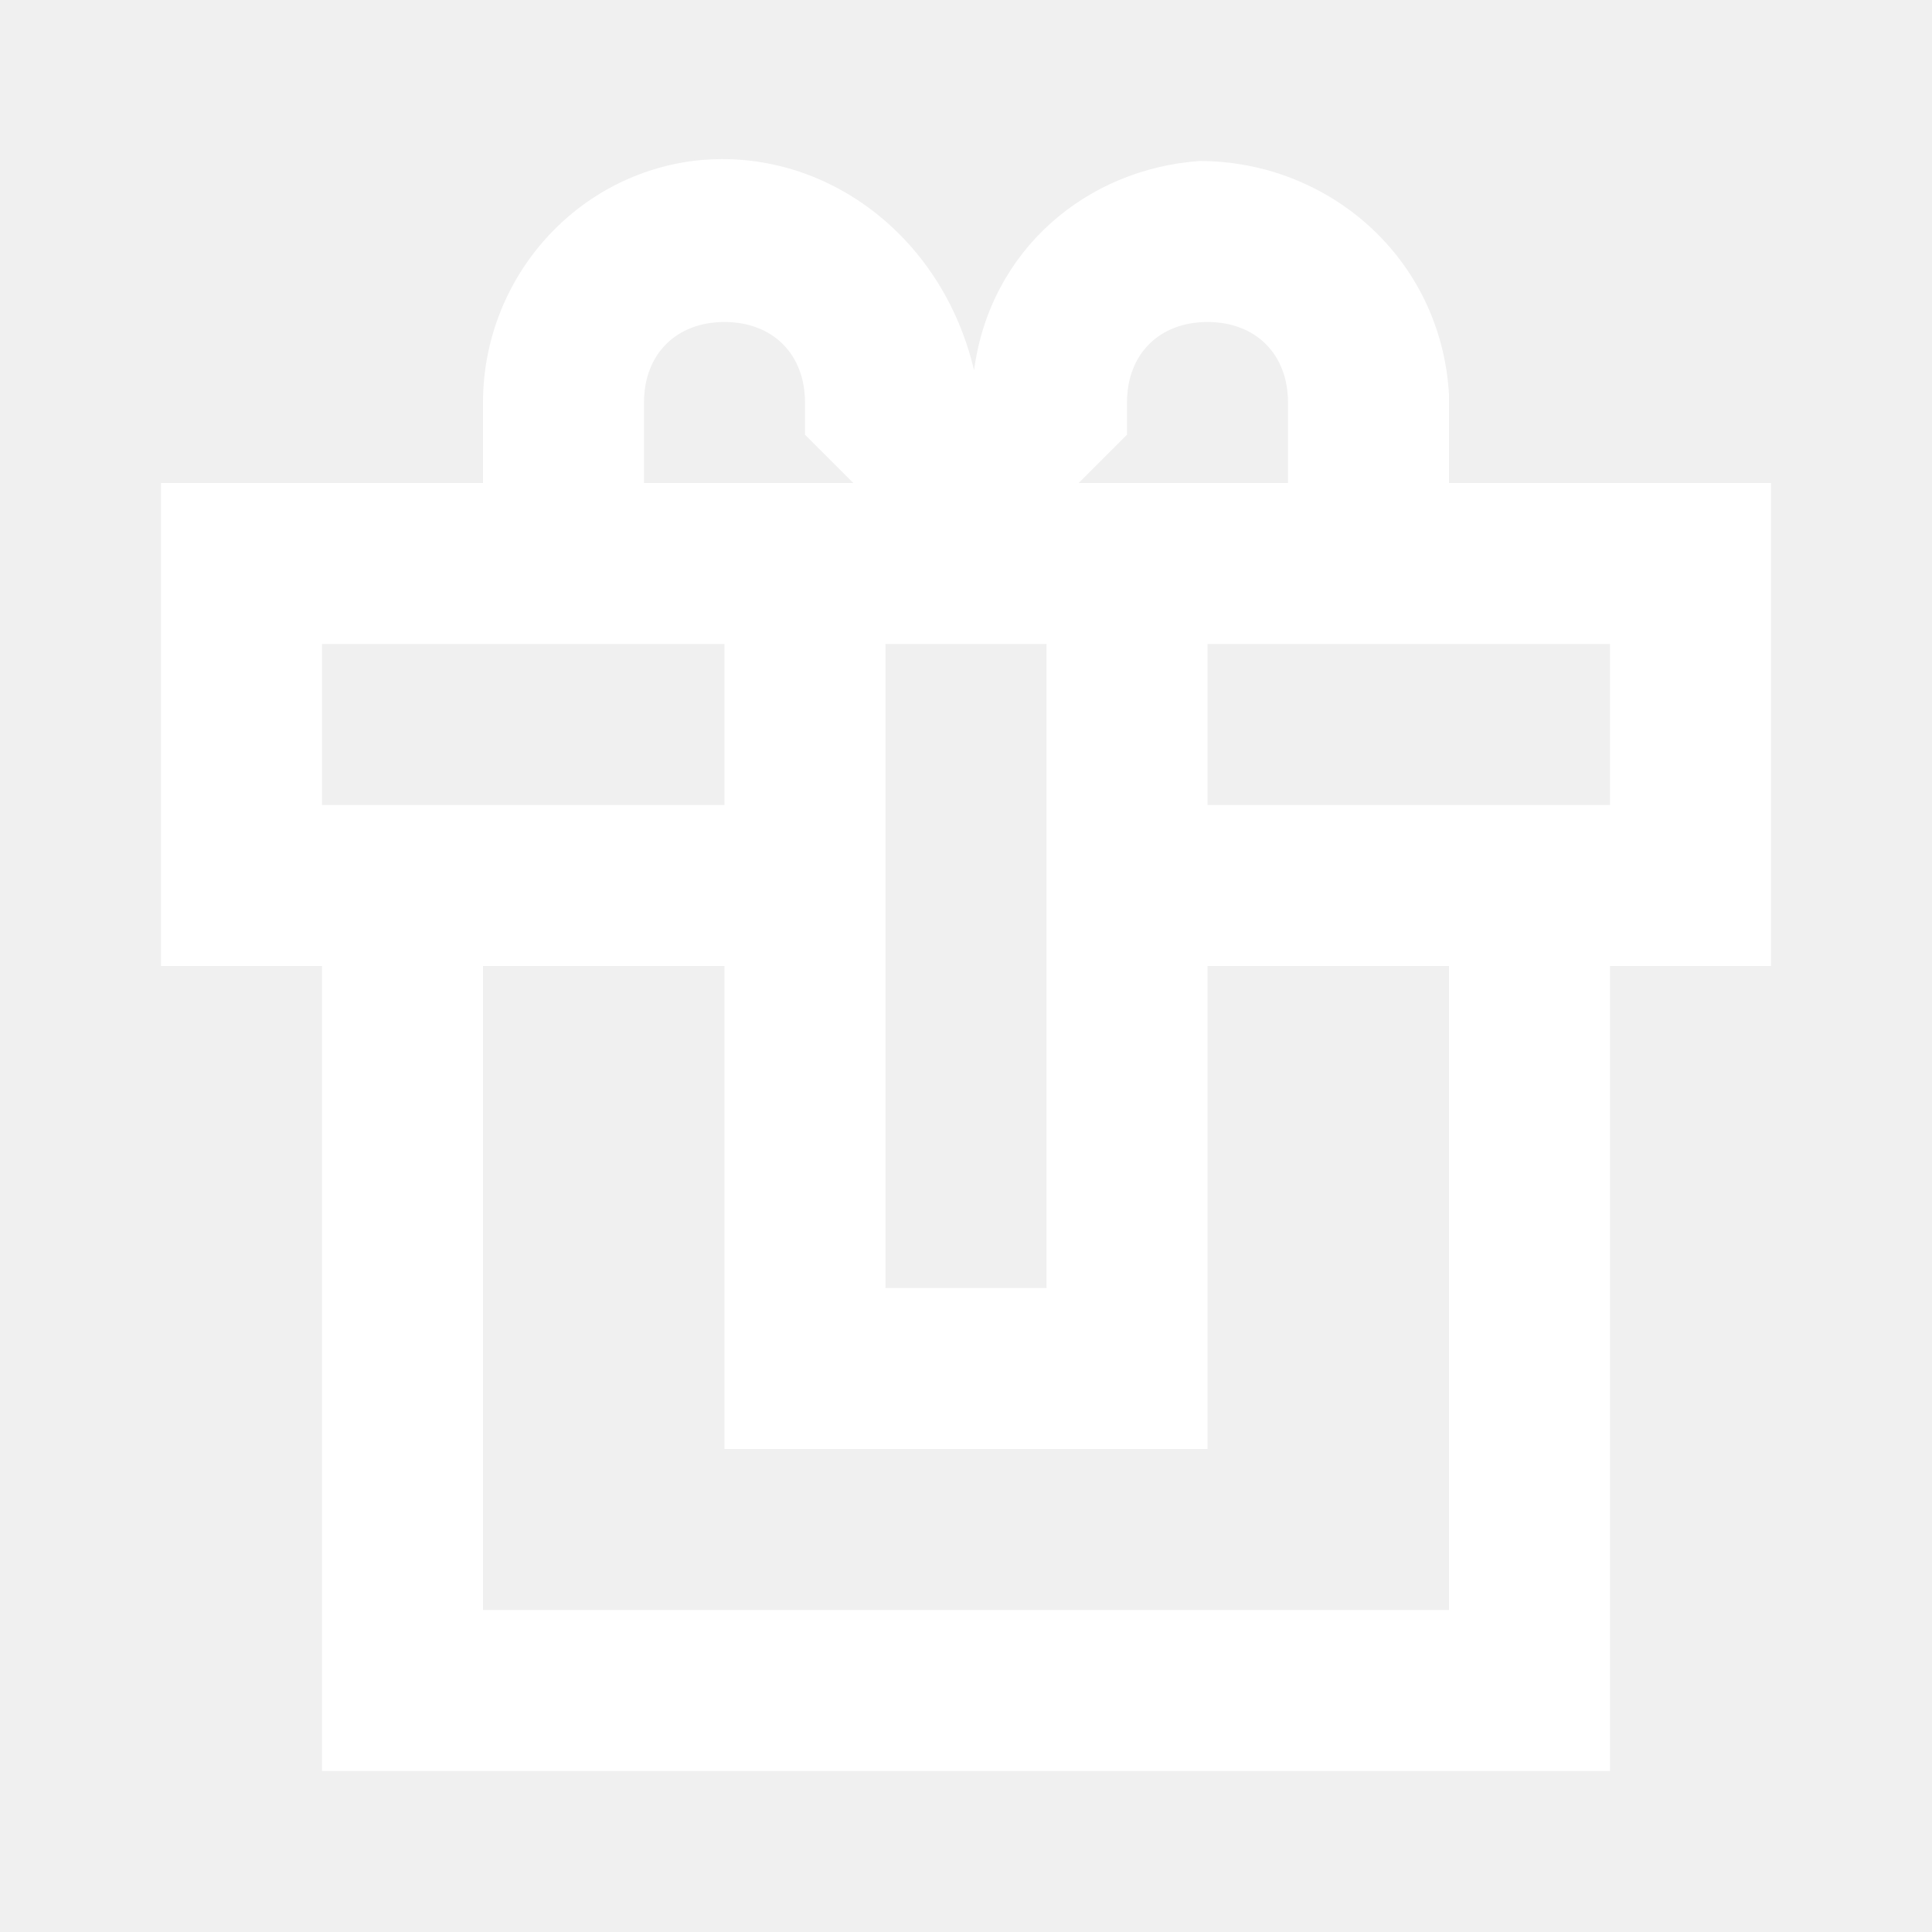
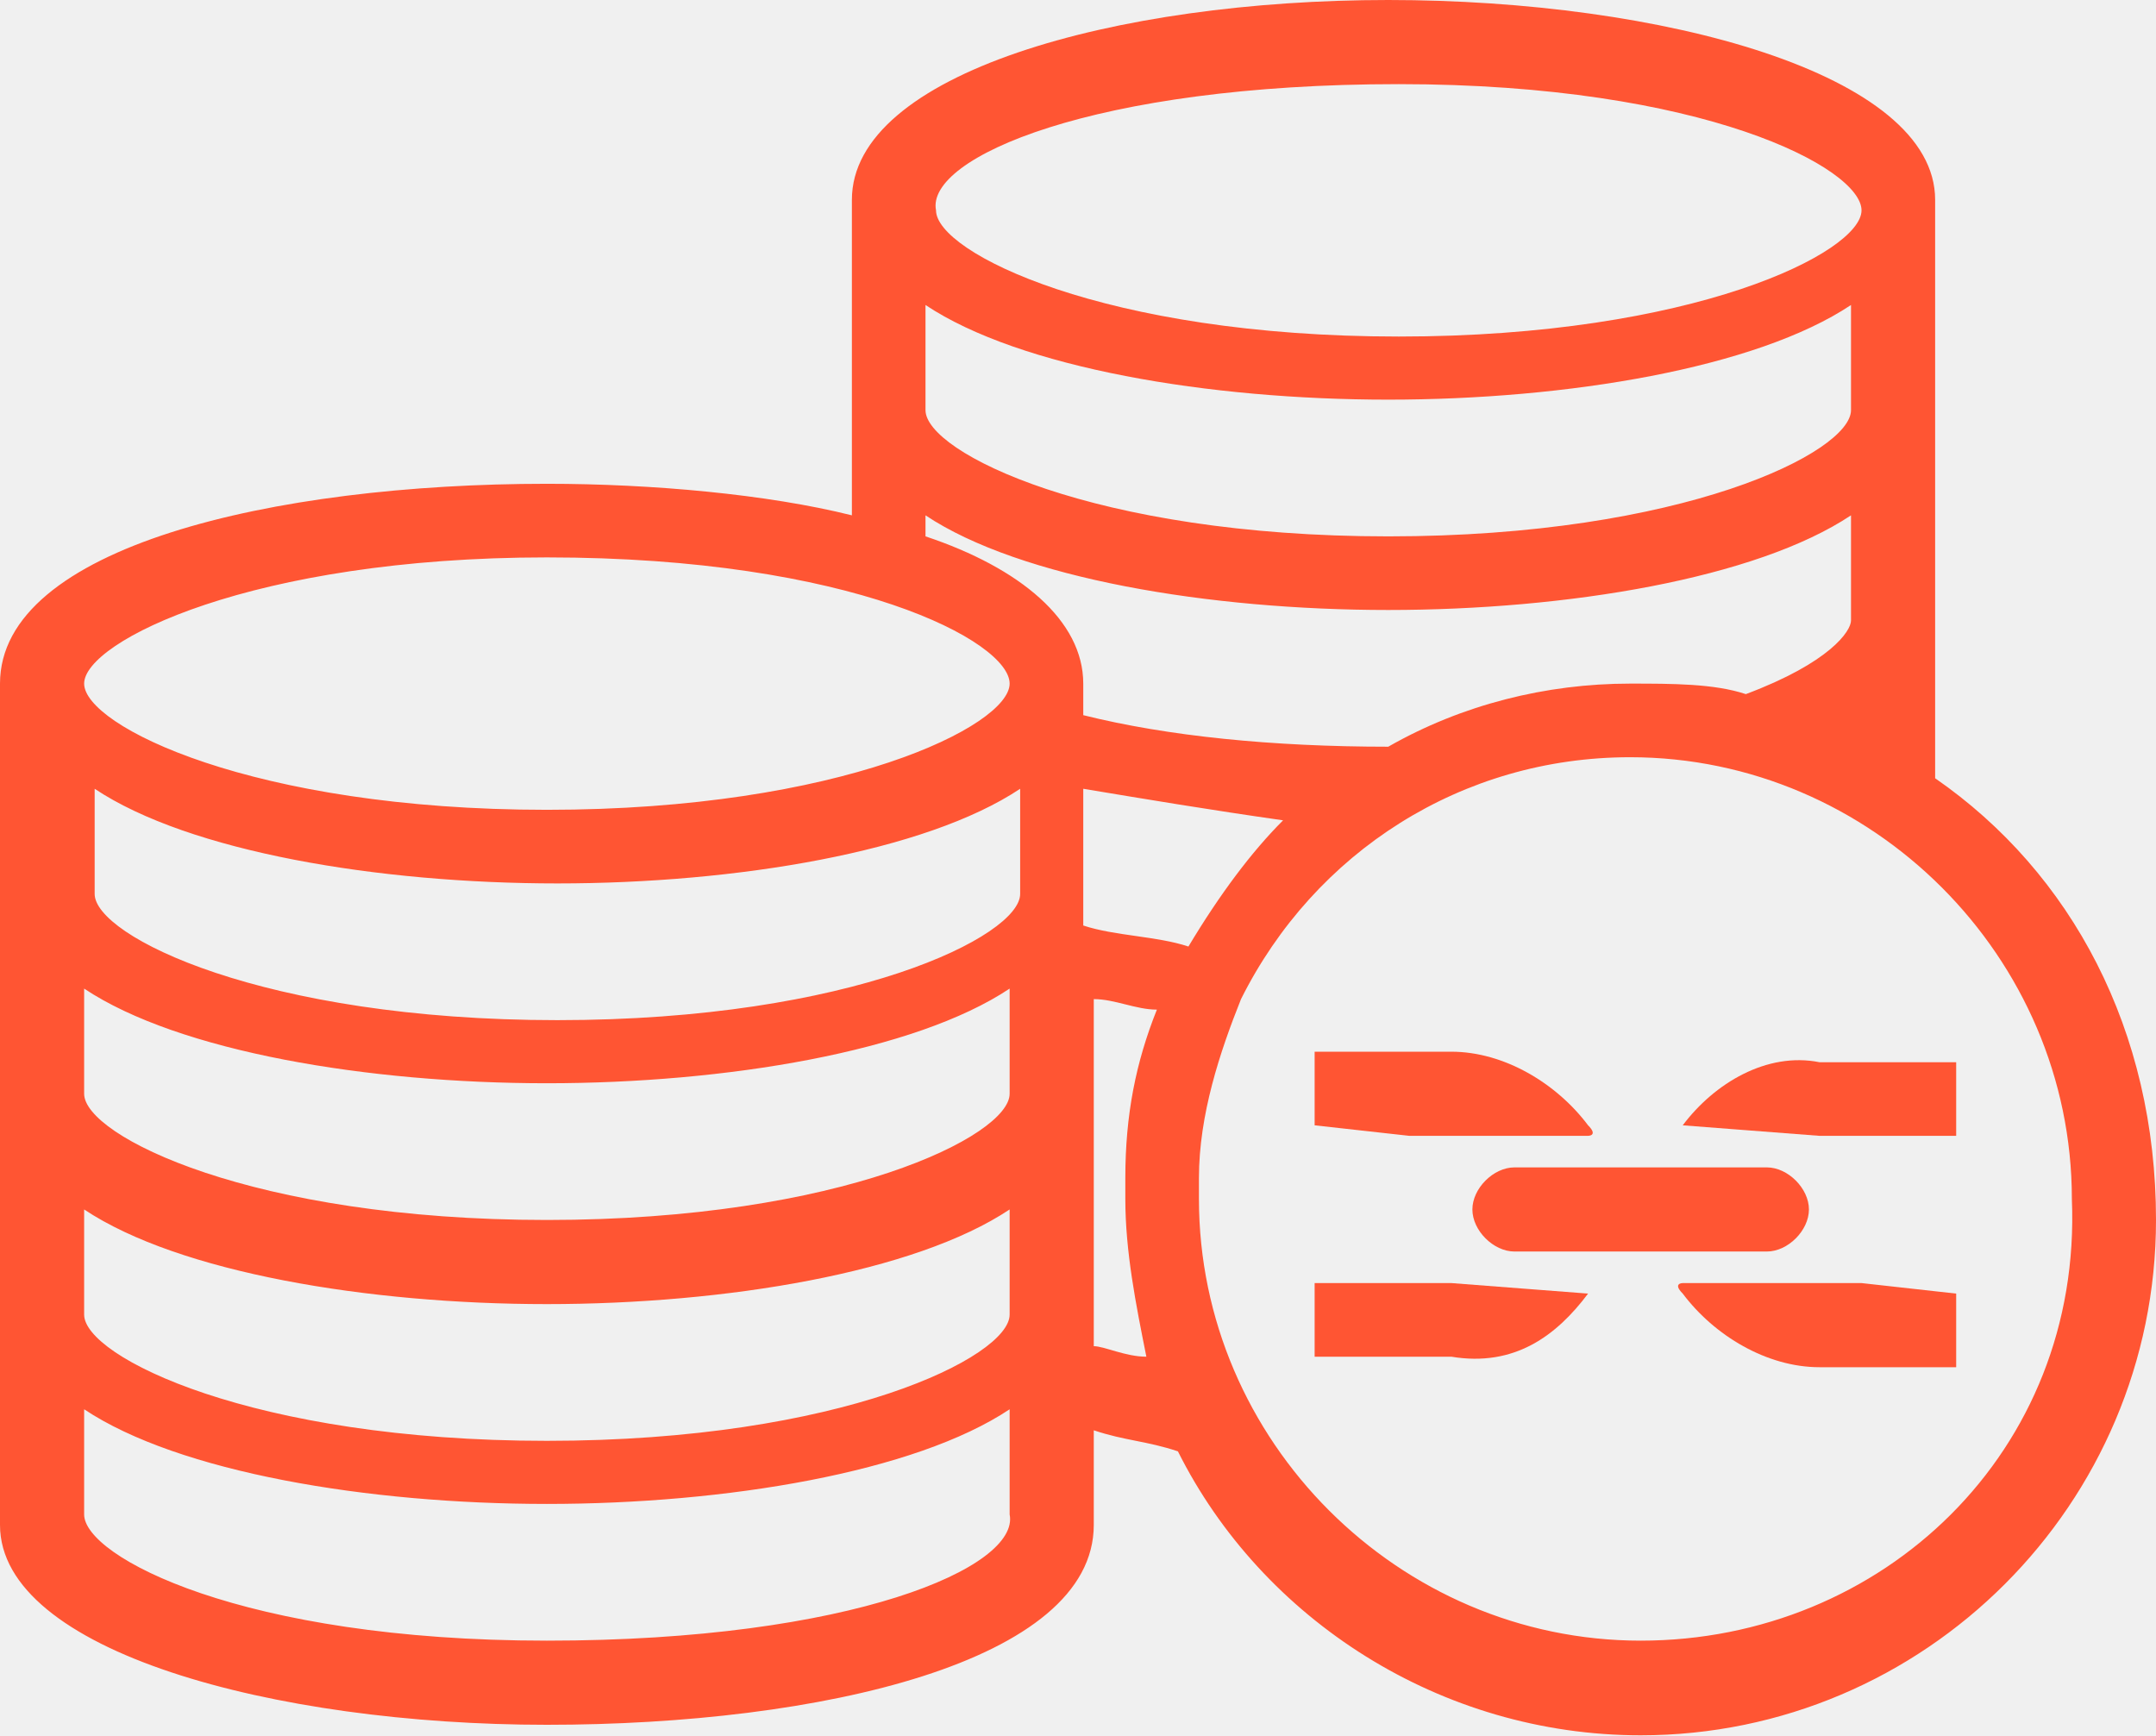
- <svg xmlns="http://www.w3.org/2000/svg" version="1.1" id="ic_staking_on" shape-rendering="geometricPrecision" x="0px" y="0px" viewBox="0 0 24 24" style="enable-background:new 0 0 24 24;" xml:space="preserve">
+ <svg xmlns="http://www.w3.org/2000/svg" version="1.1" id="ic-transaction-staked" x="0px" y="0px" viewBox="0 0 20.5 16.5" style="enable-background:new 0 0 20.5 16.5;" xml:space="preserve">
  <style type="text/css">
- 	.st0{fill:#FFFFFF;}
+ 	.st0{fill:none;}
+ 	.st1{fill:#FF5533;}
</style>
-   <path id="Path_18914" class="st0" d="M18,6V4.9c-0.1-1.7-1.5-2.9-3.1-2.9c-1.4,0.1-2.6,1.1-2.8,2.6l0,0l0,0C11.7,2.9,10.2,1.8,8.6,2  C7.1,2.2,6,3.5,6,5v1H2v6h2v10h16V12h2V6H18z M14,5.4V5c0-0.6,0.4-1,1-1s1,0.4,1,1v1h-2.6L14,5.4z M13,8v8h-2V8H13z M8,5  c0-0.6,0.4-1,1-1s1,0.4,1,1v0.4L10.6,6H8V5z M4,8h5v2H4V8z M18,20H6v-8h3v6h6v-6h3V20z M20,10h-5V8h5V10z" />
+   <path class="st0" d="M8.5,2L7.9,1C7.8,0.7,7.5,0.4,7.2,0.3c-0.1,0-0.3-0.1-0.4-0.1c-0.2,0-0.4,0-0.5,0.1C5.6,0.7,5.3,1.4,5.6,2H8.5z  " />
+   <path class="st0" d="M15.2,1.1c-0.1-0.3-0.4-0.6-0.7-0.7c-0.2-0.1-0.6-0.2-0.9-0.1S13,0.6,12.8,0.9l-0.6,1h2.9  C15.3,1.7,15.3,1.4,15.2,1.1z" />
+   <rect x="4.2" y="6.3" class="st0" width="12.3" height="9.6" />
+   <rect x="1.9" y="3.3" class="st0" width="17" height="1.6" />
+   <path class="st1" d="M18.4,7.4V1.9c0-1.2-2.6-1.9-5.2-1.9S8.1,0.7,8.1,1.9v3C7.3,4.7,6.2,4.6,5.2,4.6C2.6,4.6,0,5.2,0,6.5v8  c0,1.2,2.6,1.9,5.2,1.9s5.2-0.6,5.2-1.9v-0.9c0.3,0.1,0.5,0.1,0.8,0.2c0.8,1.6,2.5,2.7,4.4,2.7c2.7,0,4.9-2.2,4.9-4.9  C20.5,9.8,19.7,8.3,18.4,7.4z M17.7,7L17.7,7z M8.8,2.9c0.9,0.6,2.7,0.9,4.4,0.9s3.5-0.3,4.4-0.9v1c0,0.4-1.6,1.2-4.4,1.2  S8.8,4.3,8.8,3.9C8.8,3.9,8.8,2.9,8.8,2.9z M13.3,0.8c2.9,0,4.4,0.8,4.4,1.2s-1.6,1.2-4.4,1.2S8.9,2.4,8.9,2  C8.8,1.5,10.4,0.8,13.3,0.8z M8.8,4.9c0.9,0.6,2.7,0.9,4.4,0.9s3.5-0.3,4.4-0.9v1c0,0.1-0.2,0.4-1,0.7c-0.3-0.1-0.7-0.1-1.1-0.1  c-0.8,0-1.6,0.2-2.3,0.6c-1.1,0-2.1-0.1-2.9-0.3V6.5c0-0.6-0.6-1.1-1.5-1.4C8.8,5.1,8.8,4.9,8.8,4.9z M11.3,9  c-0.3-0.1-0.7-0.1-1-0.2V7.5c0.6,0.1,1.2,0.2,1.9,0.3C11.9,8.1,11.6,8.5,11.3,9z M9.7,8.5c0,0.4-1.6,1.2-4.4,1.2S0.9,8.9,0.9,8.5v-1  c0.9,0.6,2.7,0.9,4.4,0.9s3.5-0.3,4.4-0.9V8.5z M5.2,10.3c1.7,0,3.5-0.3,4.4-0.9v1c0,0.4-1.6,1.2-4.4,1.2s-4.4-0.8-4.4-1.2v-1  C1.7,10,3.5,10.3,5.2,10.3z M0.8,11.5c0.9,0.6,2.7,0.9,4.4,0.9s3.5-0.3,4.4-0.9v1c0,0.4-1.6,1.2-4.4,1.2s-4.4-0.8-4.4-1.2  C0.8,12.5,0.8,11.5,0.8,11.5z M5.2,5.3c2.9,0,4.4,0.8,4.4,1.2S8,7.7,5.2,7.7S0.8,6.9,0.8,6.5S2.4,5.3,5.2,5.3z M5.2,15.6  c-2.9,0-4.4-0.8-4.4-1.2v-1c0.9,0.6,2.7,0.9,4.4,0.9s3.5-0.3,4.4-0.9v1C9.7,14.9,8.1,15.6,5.2,15.6z M10.4,12.8V9.5  c0.2,0,0.4,0.1,0.6,0.1c-0.2,0.5-0.3,1-0.3,1.6v0.2c0,0.5,0.1,1,0.2,1.5C10.7,12.9,10.5,12.8,10.4,12.8z M15.6,15.6  c-2.3,0-4.2-1.9-4.2-4.2v-0.2c0-0.6,0.2-1.2,0.4-1.7l0,0c0.7-1.4,2.1-2.3,3.7-2.3c2.3,0,4.2,1.9,4.2,4.2  C19.8,13.8,17.9,15.6,15.6,15.6z" />
+   <g>
+     <path class="st1" d="M17.7,12.2H16c0,0-0.1,0,0,0.1c0.3,0.4,0.8,0.7,1.3,0.7h1.3c0,0,0,0,0,0v-0.7c0,0,0,0,0,0L17.7,12.2L17.7,12.2   z" />
+     <path class="st1" d="M16,10.7C16,10.7,16,10.8,16,10.7l1.3,0.1h0.4h0.9c0,0,0,0,0,0v-0.7c0,0,0,0,0,0h-1.3   C16.8,10,16.3,10.3,16,10.7L16,10.7z" />
+     <g>
+       <path class="st1" d="M13.4,10.8h1.7c0,0,0.1,0,0-0.1c-0.3-0.4-0.8-0.7-1.3-0.7h-1.3c0,0,0,0,0,0v0.7c0,0,0,0,0,0L13.4,10.8    L13.4,10.8z" />
+       <path class="st1" d="M15.1,12.3C15.1,12.3,15.1,12.2,15.1,12.3l-1.3-0.1h-0.4h-0.9c0,0,0,0,0,0v0.7c0,0,0,0,0,0h1.3    C14.4,13,14.8,12.7,15.1,12.3L15.1,12.3z" />
+     </g>
+     <path class="st1" d="M14.4,11.1h2.4c0.2,0,0.4,0.2,0.4,0.4v0c0,0.2-0.2,0.4-0.4,0.4h-2.4c-0.2,0-0.4-0.2-0.4-0.4v0   C14,11.3,14.2,11.1,14.4,11.1z" />
+   </g>
</svg>
